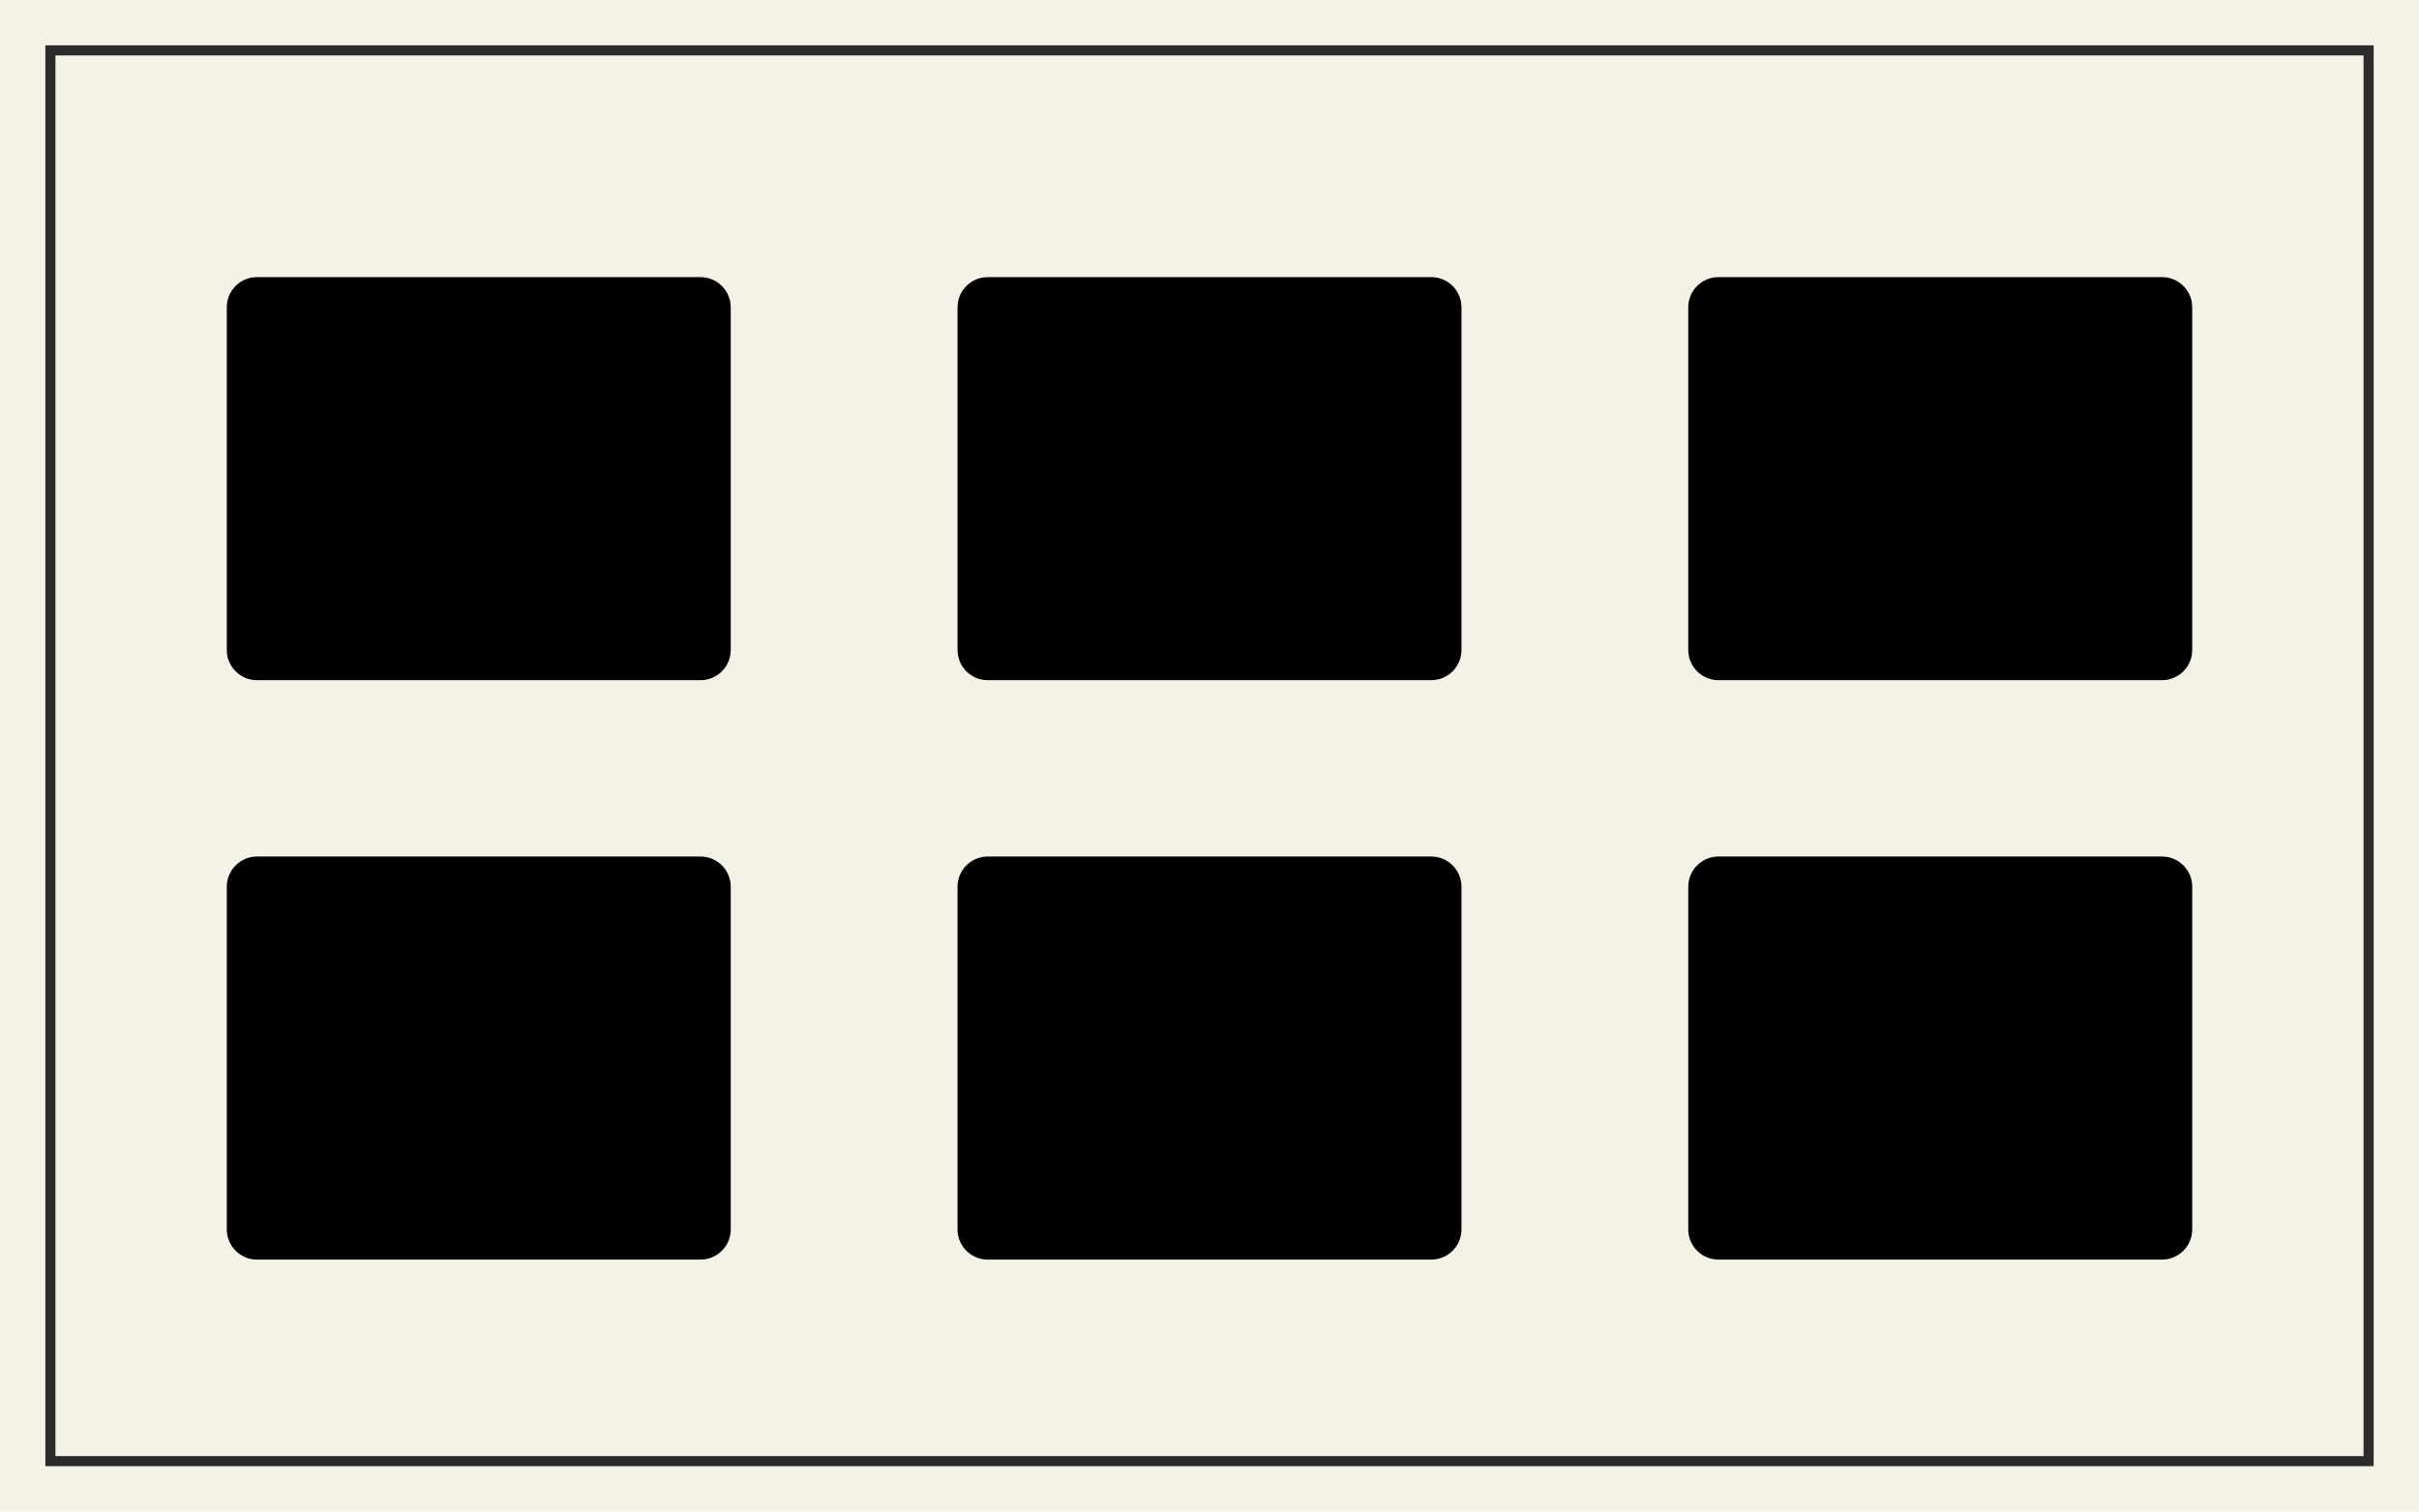
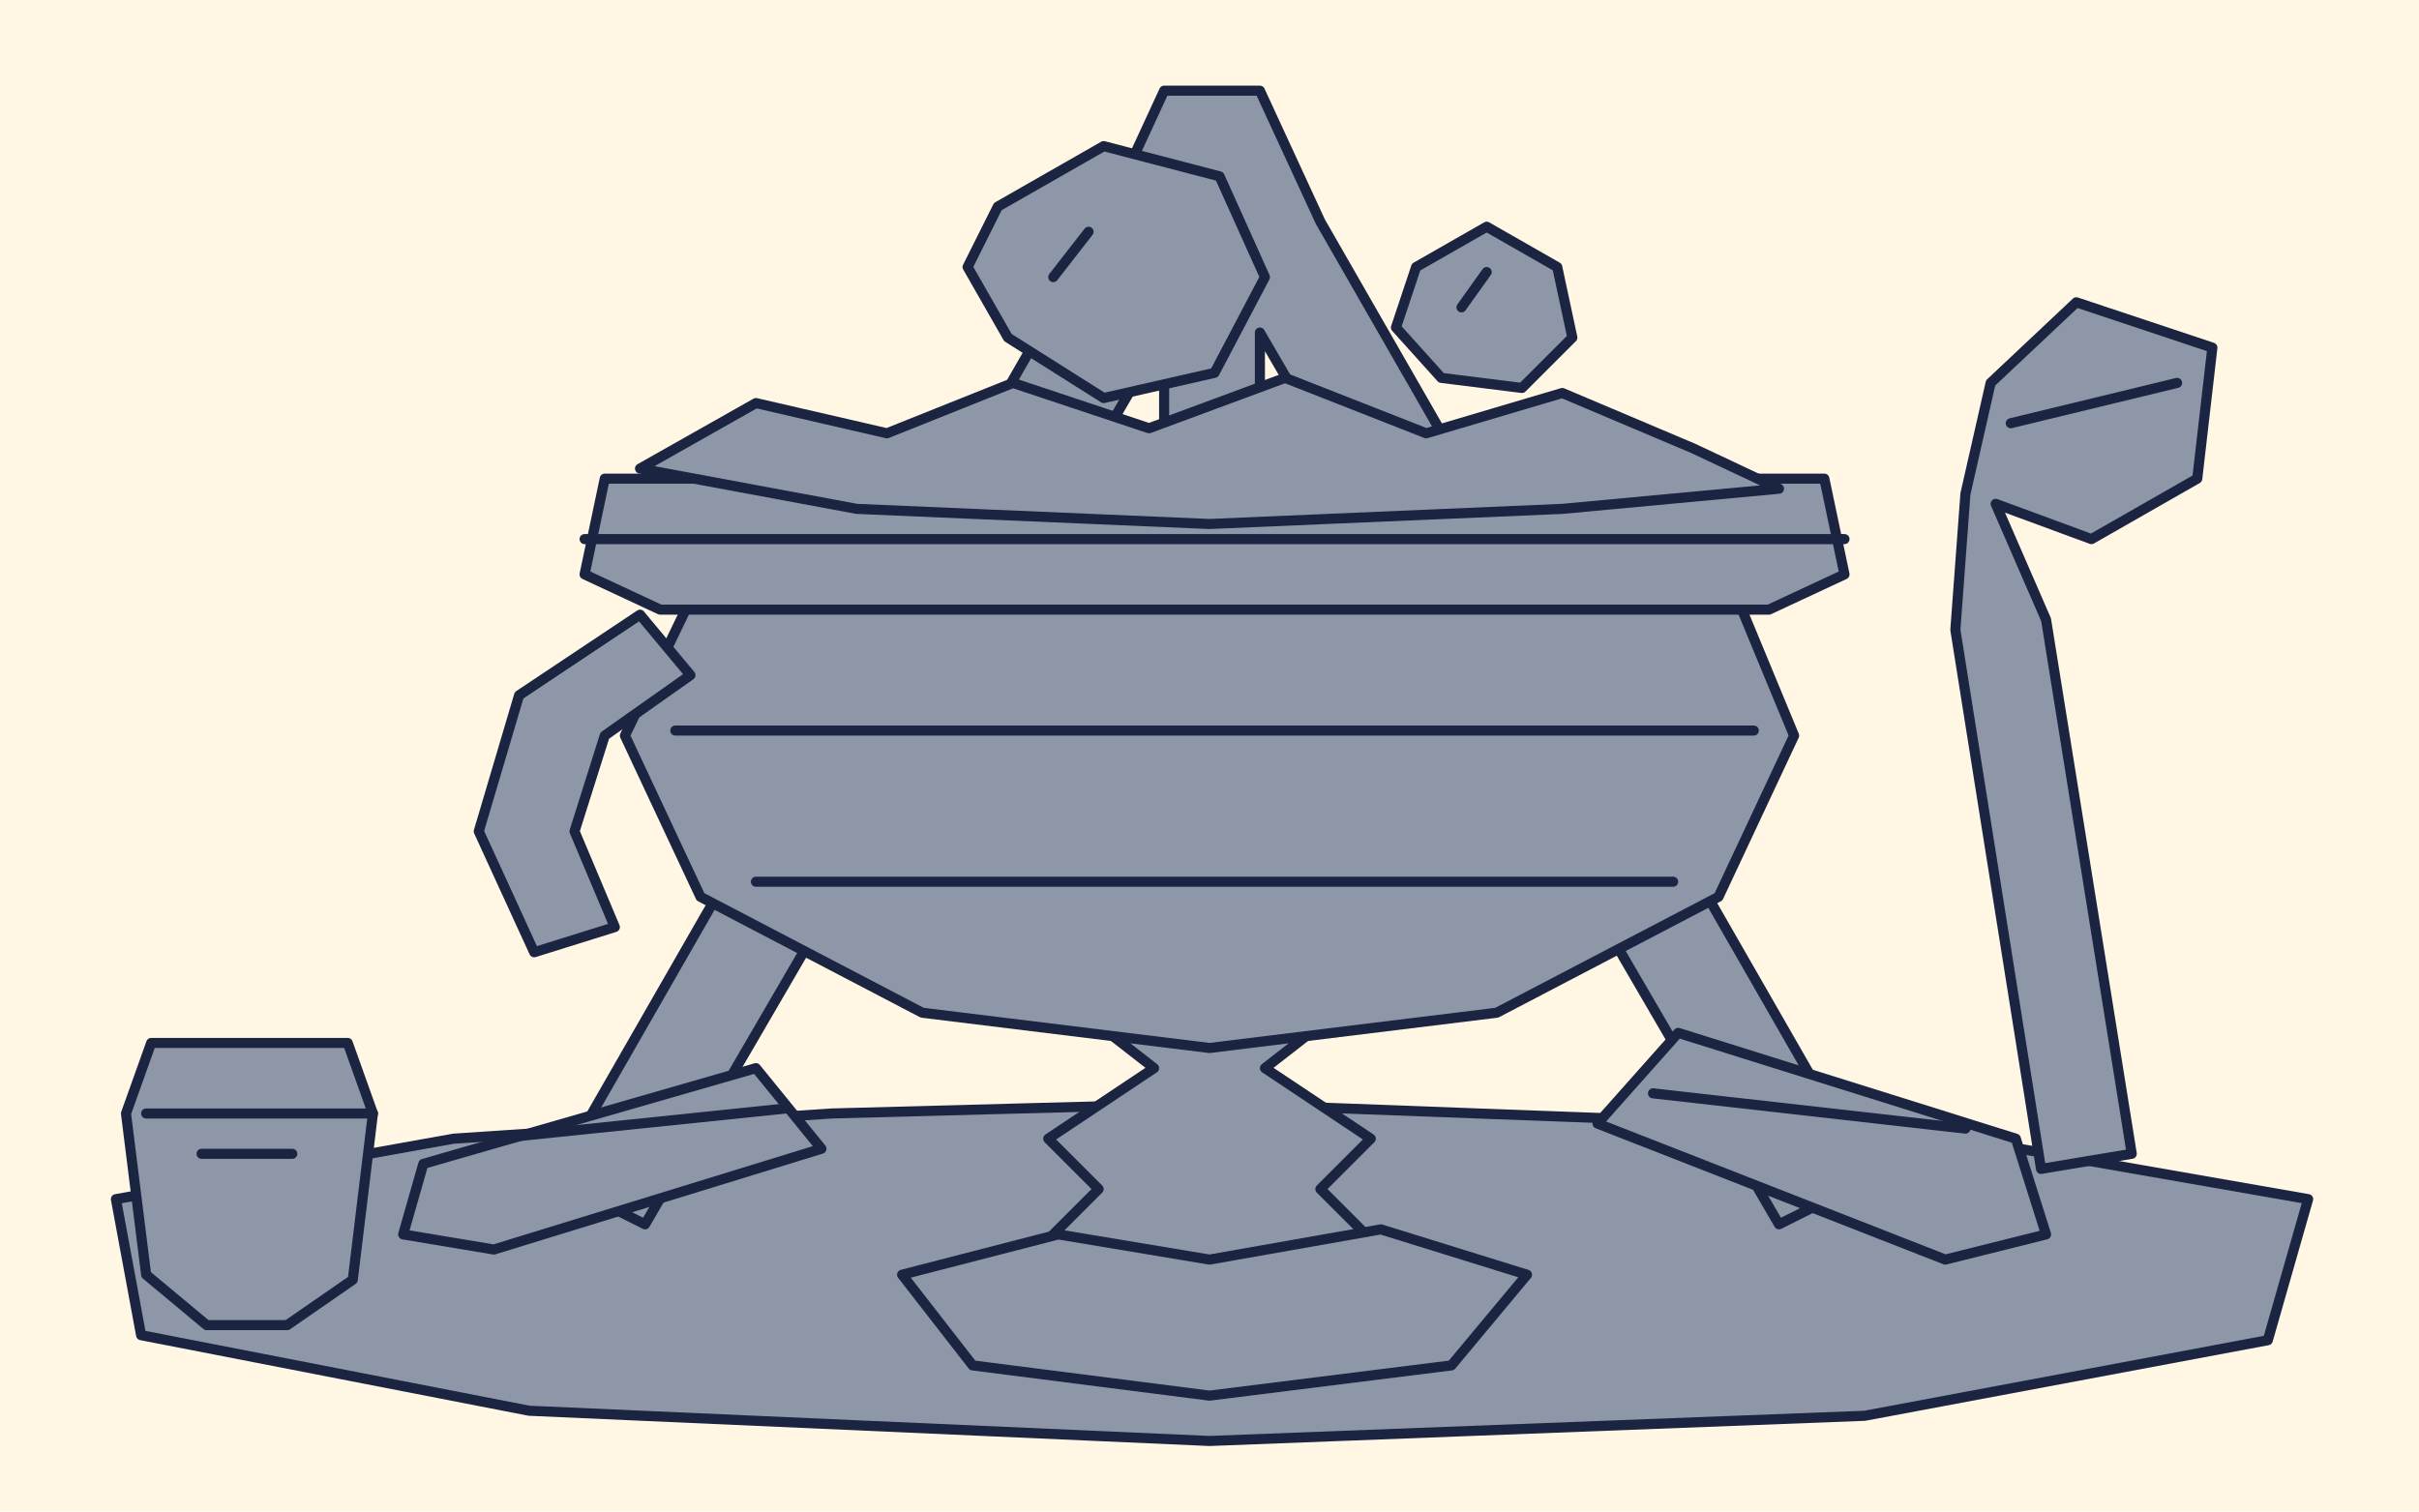
- <svg xmlns="http://www.w3.org/2000/svg" viewBox="0 0 960 600">
+ <svg xmlns="http://www.w3.org/2000/svg" viewBox="0 0 960 600" width="960" height="600" role="img" aria-label="Le chaudron du campement">
  <g id="calque-fond">
-     <rect id="fond" x="0" y="0" width="960" height="600" fill="#f4f1e6" />
+     <path id="ciel-chaudron" d="M0,0 L960,0 L960,372 L0,372 Z" fill="#FFF6E3" />
+     <path id="terre-chaudron" d="M0,372 L960,372 L960,600 L0,600 Z" fill="#FFF6E3" />
  </g>
-   <g id="calque-zones">
-     <rect id="chaudron-ventre" x="90" y="110" width="200" height="160" rx="12" />
-     <rect id="anse" x="380" y="110" width="200" height="160" rx="12" />
-     <rect id="flamme" x="670" y="110" width="200" height="160" rx="12" />
-     <rect id="trepied" x="90" y="340" width="200" height="160" rx="12" />
-     <rect id="bulle" x="380" y="340" width="200" height="160" rx="12" />
-     <rect id="sol-battu" x="670" y="340" width="200" height="160" rx="12" />
+   <g id="calque-zones" stroke="#1B2440" stroke-width="4" stroke-linejoin="round">
+     <path id="sol-battu" d="M46,476 L180,452 L330,442 L480,438 L640,444 L790,454 L916,476 L900,532 L740,562 L480,572 L210,560 L56,530 Z" fill="#8E97A8" />
+     <path id="trepied" d="M462,36 L500,36 L524,88 L742,468 L706,486 L500,132 L500,468 L462,468 L462,132 L256,486 L220,468 L438,88 Z" fill="#8E97A8" />
+     <path id="buche-gauche" d="M168,462 L300,424 L326,456 L196,496 L160,490 Z" fill="#8E97A8" />
+     <path id="buche-droite" d="M800,452 L666,410 L634,446 L772,500 L812,490 Z" fill="#8E97A8" />
+     <path id="flamme" d="M480,372 L520,410 L502,424 L544,452 L524,472 L552,500 L480,524 L408,500 L436,472 L416,452 L458,424 L440,410 Z" fill="#8E97A8" />
+     <path id="braise" d="M358,506 L420,490 L480,500 L548,488 L606,506 L576,542 L480,554 L386,542 Z" fill="#8E97A8" />
+     <path id="chaudron-ventre" d="M276,234 L688,234 L712,292 L682,356 L594,402 L480,416 L366,402 L278,356 L248,292 Z" fill="#8E97A8" />
+     <path id="anse" d="M254,244 L206,276 L190,330 L212,378 L244,368 L228,330 L240,292 L274,268 Z" fill="#8E97A8" />
+     <path id="col-du-chaudron" d="M240,190 L724,190 L732,228 L702,242 L262,242 L232,228 Z" fill="#8E97A8" />
+     <path id="mousse" d="M254,186 L300,160 L352,172 L402,152 L456,170 L510,150 L566,172 L620,156 L672,178 L706,194 L620,202 L480,208 L340,202 Z" fill="#8E97A8" />
+     <path id="bulle" d="M396,82 L438,58 L484,70 L502,110 L482,148 L438,158 L400,134 L384,106 Z" fill="#8E97A8" />
+     <path id="bulle-petite" d="M562,106 L590,90 L618,106 L624,134 L604,154 L572,150 L554,130 Z" fill="#8E97A8" />
+     <path id="louche" d="M824,120 L878,138 L872,190 L830,214 L792,200 L812,246 L846,458 L810,464 L776,250 L780,196 L790,152 Z" fill="#8E97A8" />
+     <path id="pot-de-couleur" d="M60,414 L138,414 L148,442 L140,508 L114,526 L82,526 L58,506 L50,442 Z" fill="#8E97A8" />
  </g>
-   <g id="calque-trait">
-     <path id="cadre" d="M20 20 H940 V580 H20 Z" fill="none" stroke="#2b2b2b" stroke-width="4" />
+   <g id="calque-trait" fill="none" stroke="#1B2440" stroke-width="4" stroke-linecap="round" stroke-linejoin="round">
+     <path d="M268,290 L696,290" />
+     <path d="M300,350 L664,350" />
+     <path d="M232,214 L732,214" />
+     <path d="M196,452 L312,440" />
+     <path d="M780,448 L656,434" />
+     <path d="M58,442 L148,442" />
+     <path d="M80,458 L116,458" />
+     <path d="M418,110 L432,92" />
+     <path d="M580,122 L590,108" />
+     <path d="M798,168 L864,152" />
  </g>
</svg>
